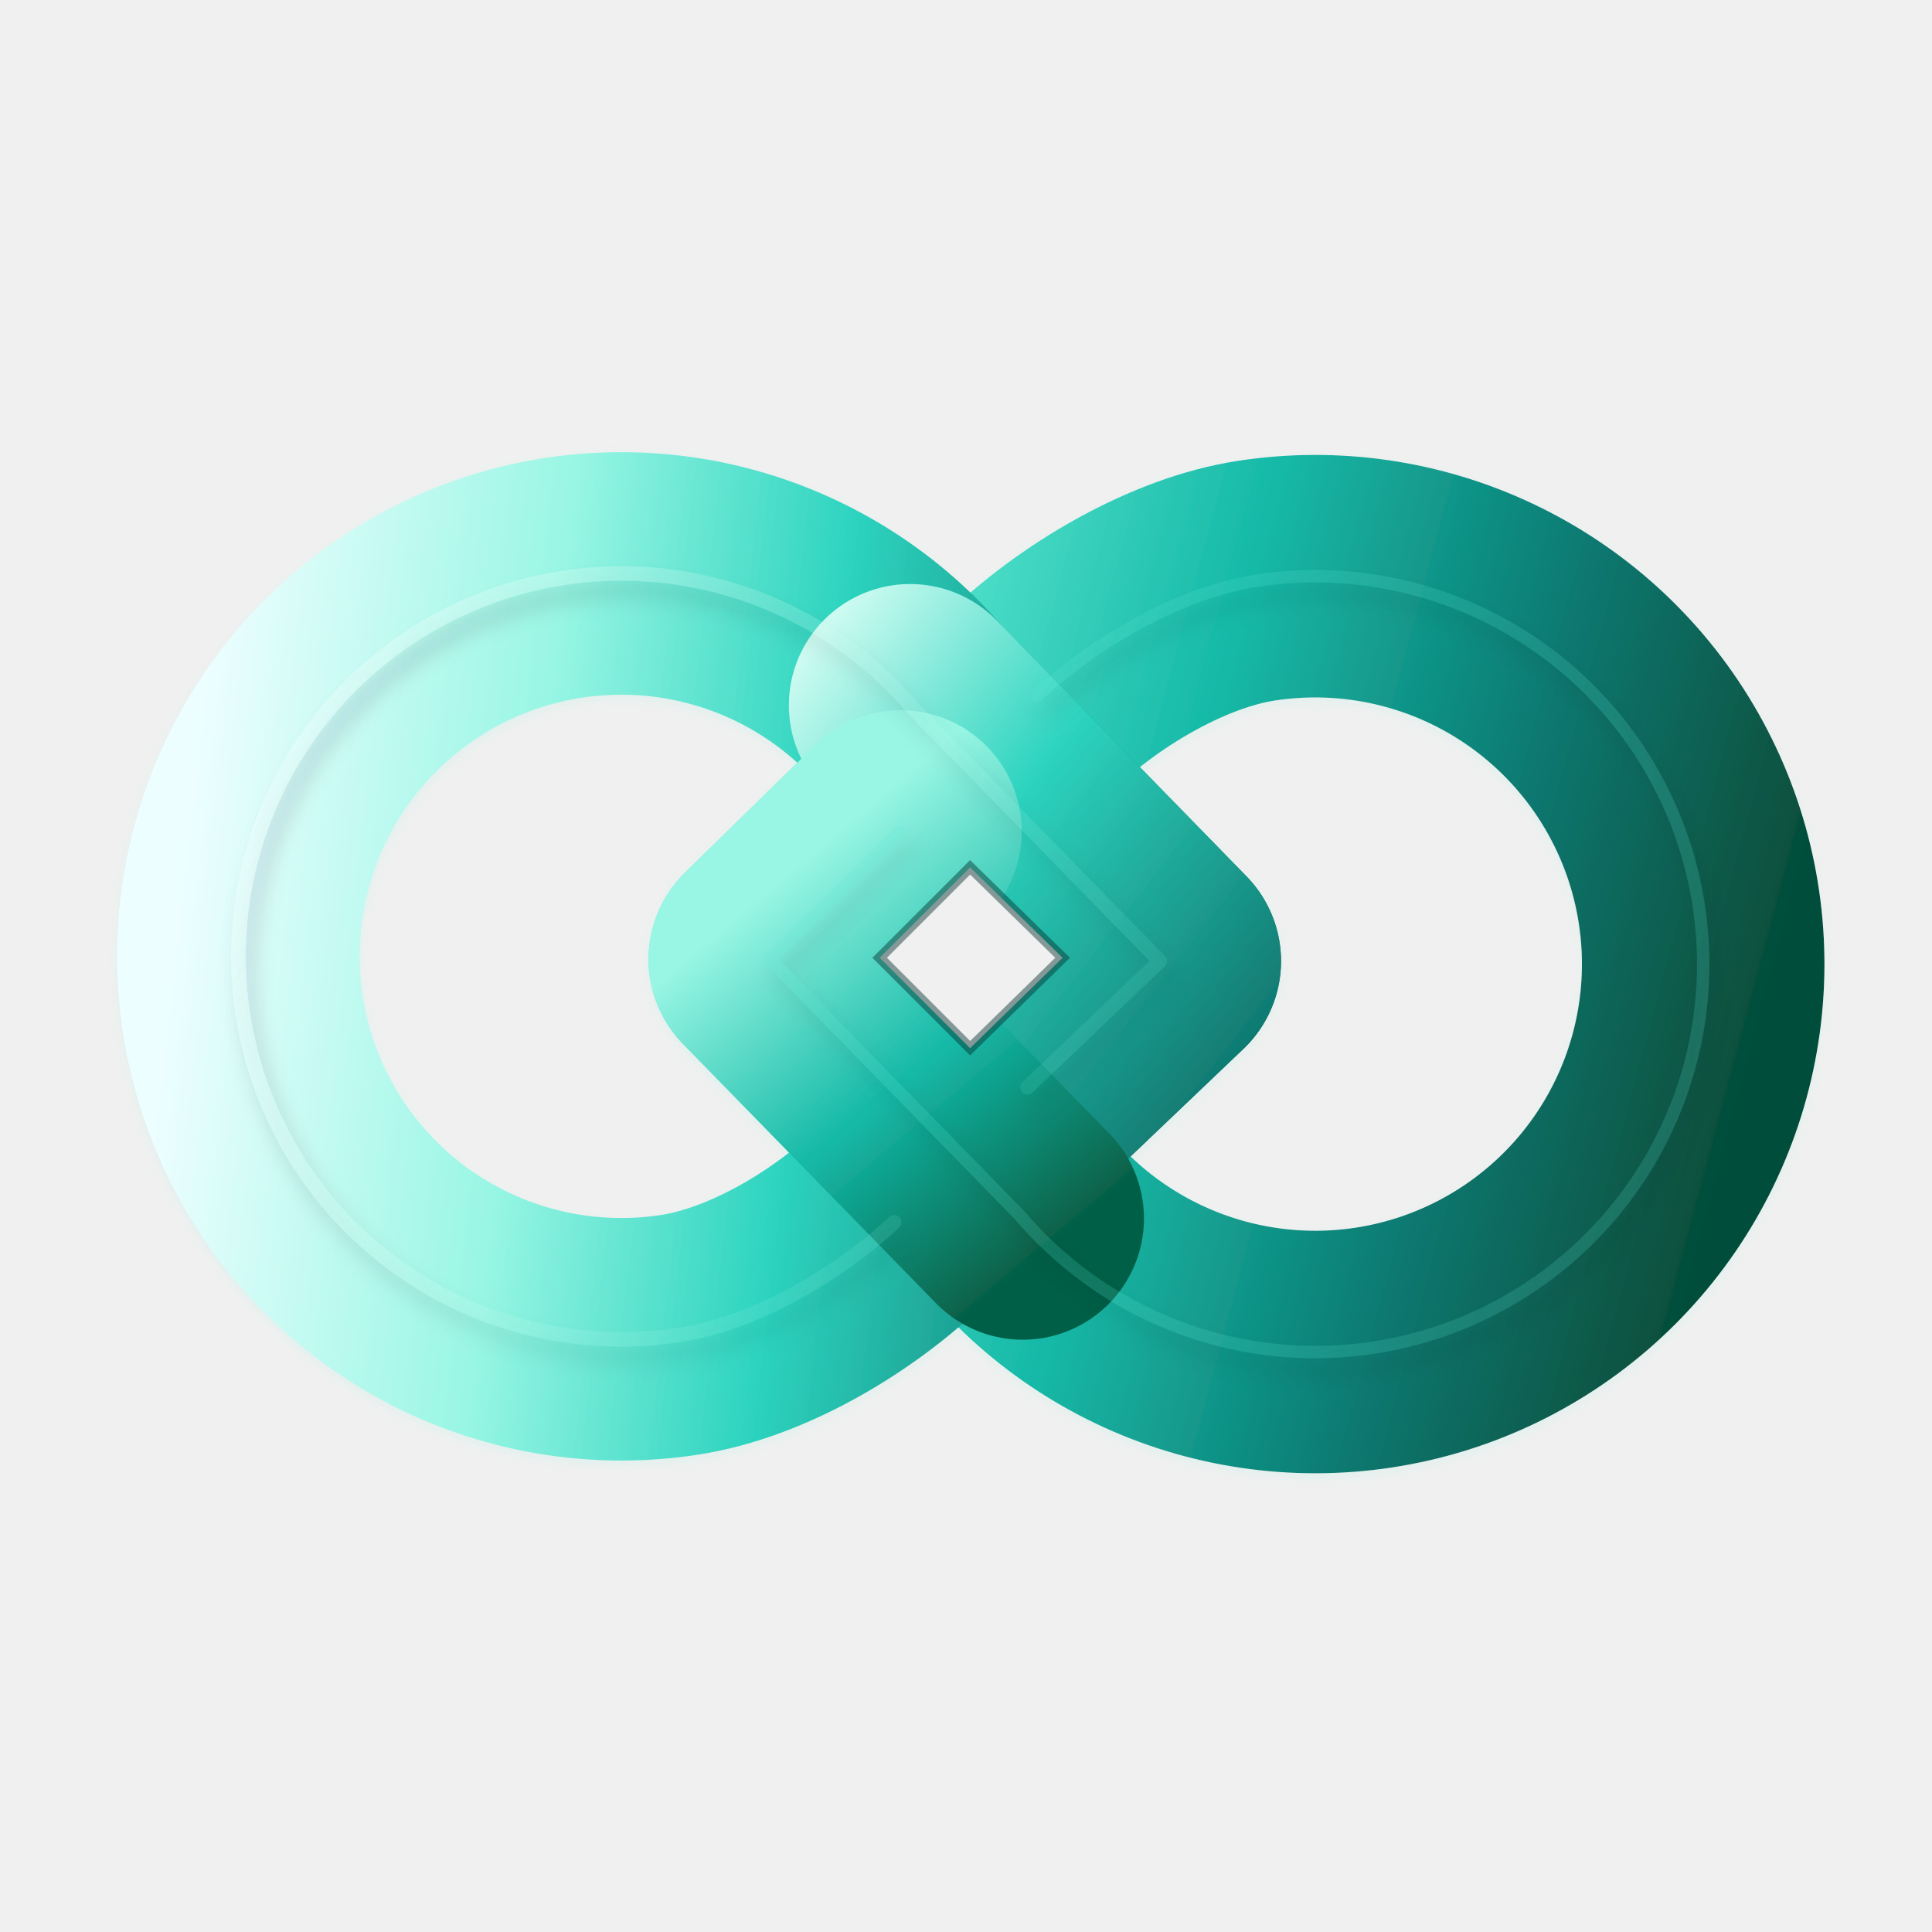
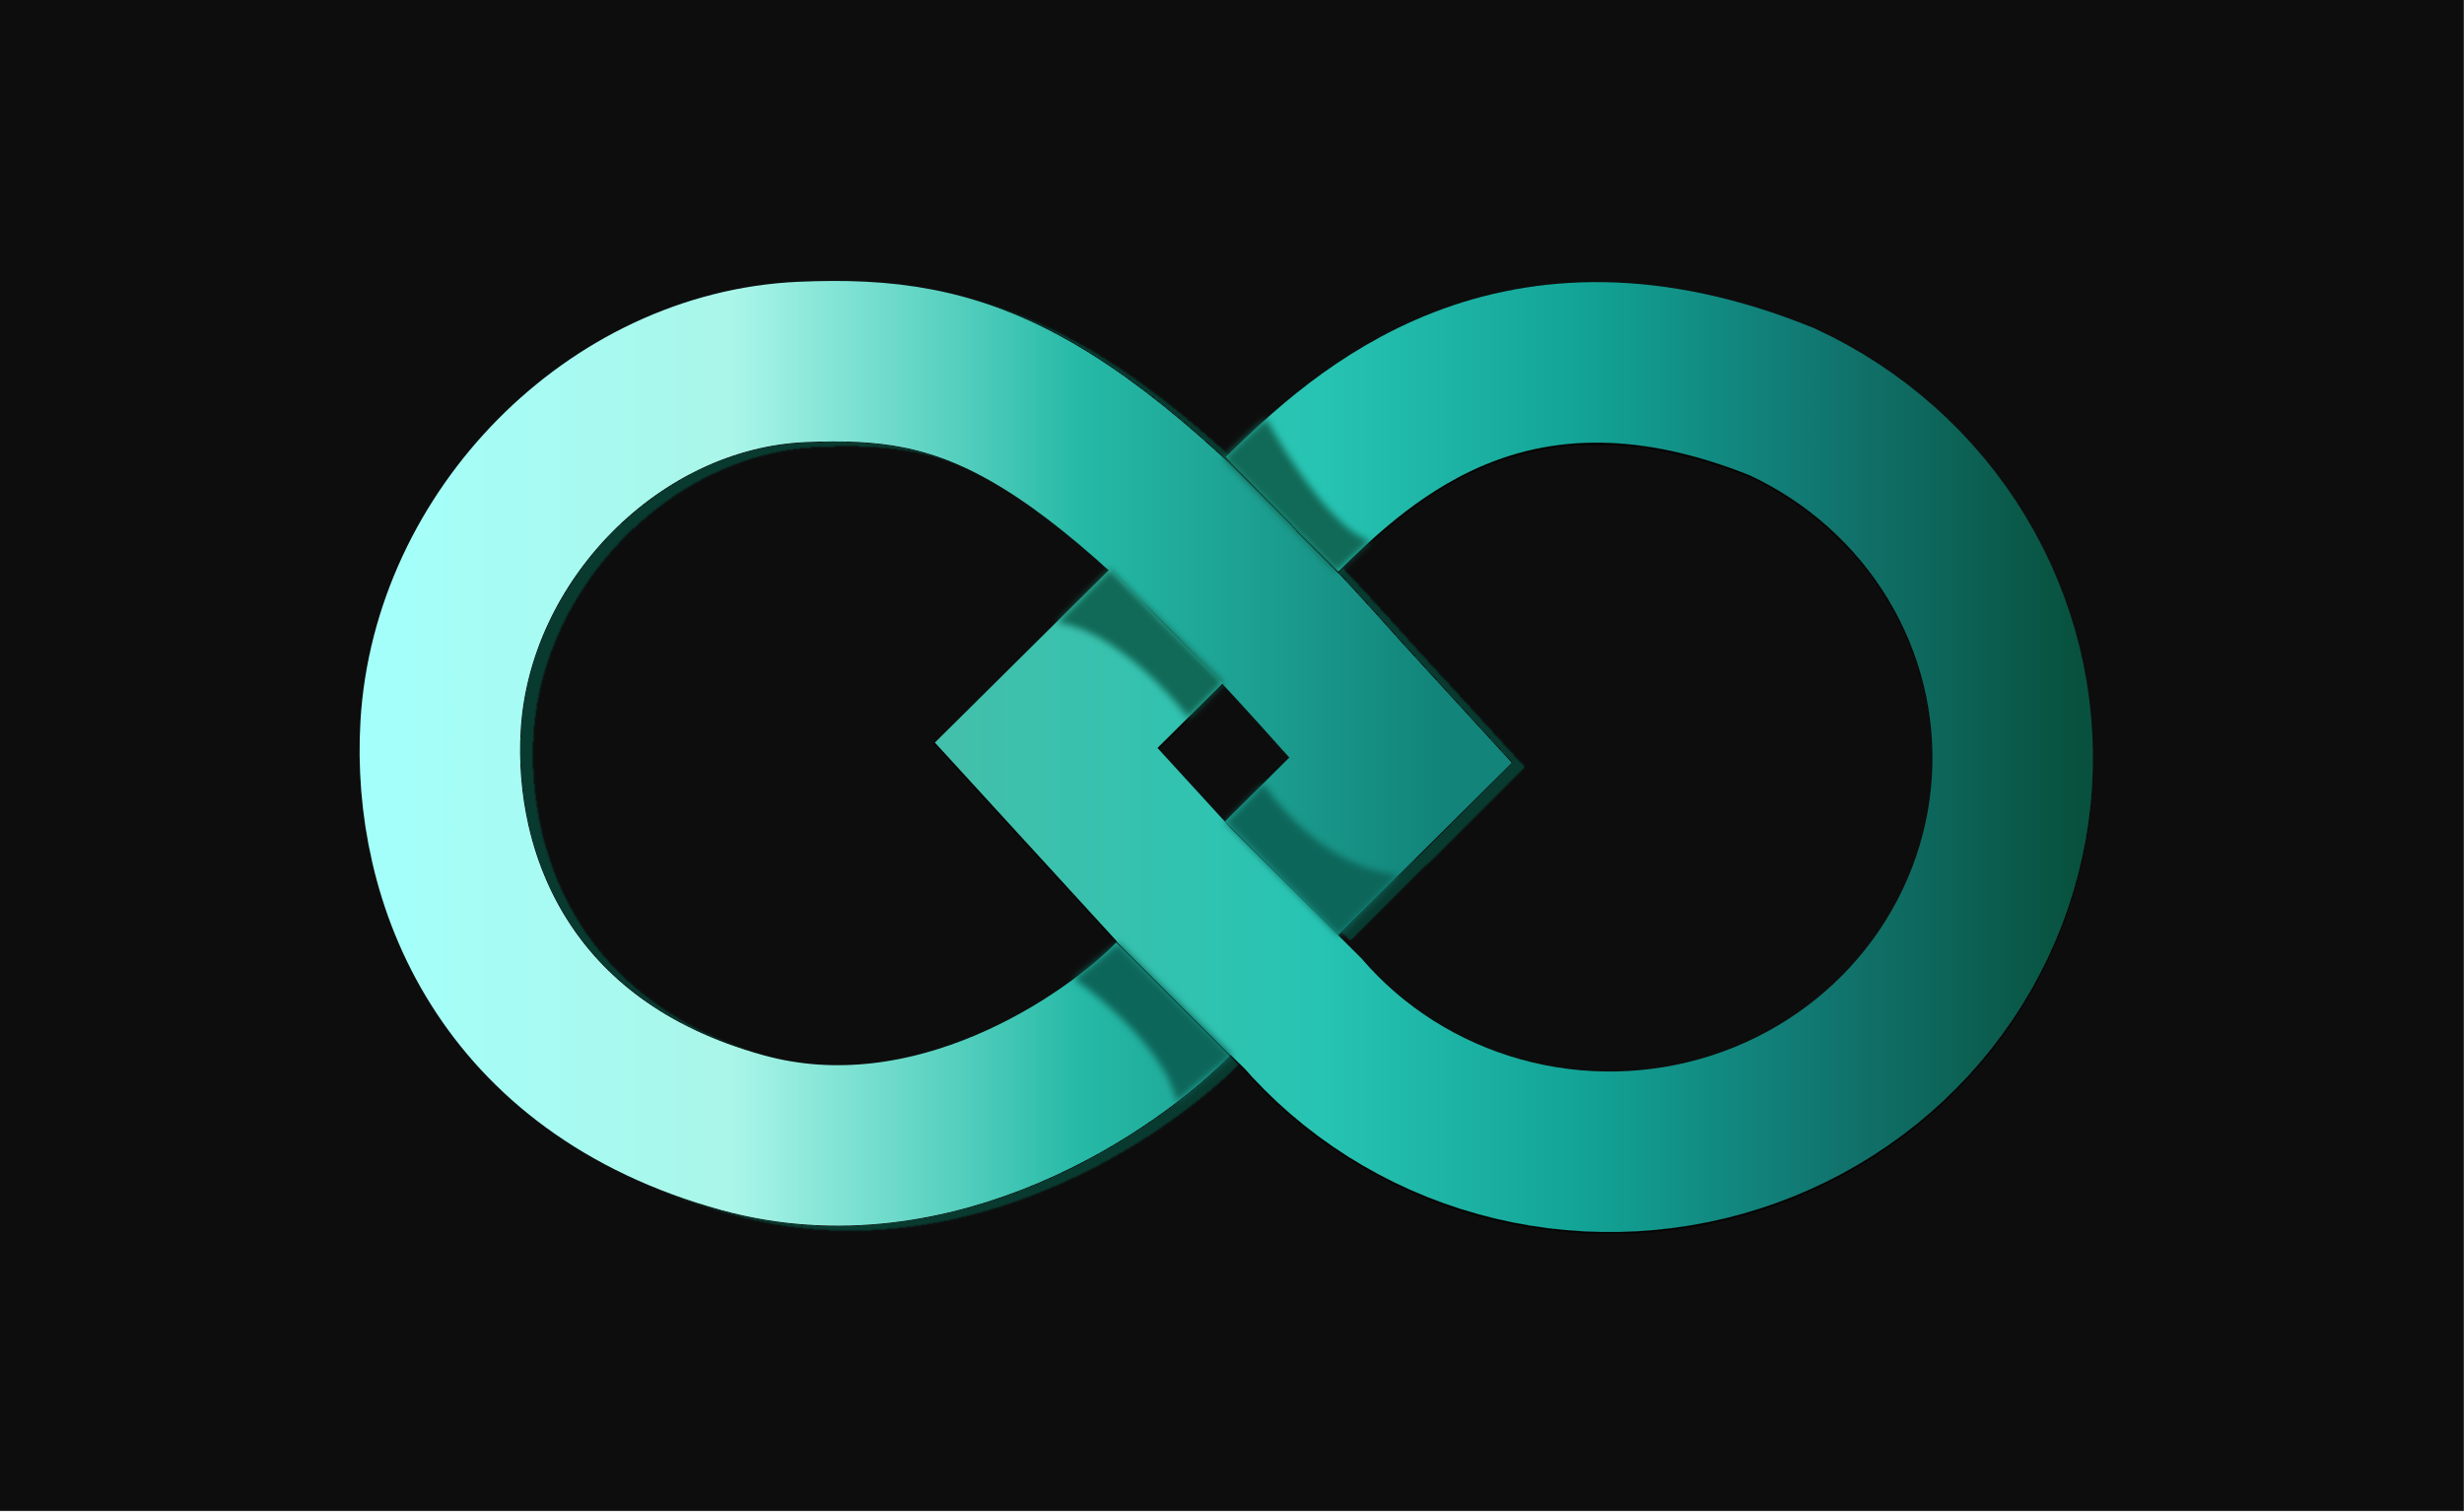
- <svg xmlns="http://www.w3.org/2000/svg" width="1024" height="1024" viewBox="1220 560 940 580" role="img" aria-labelledby="title desc">
+ <svg xmlns="http://www.w3.org/2000/svg" width="8367" height="5131" viewBox="0 0 8367 5131" fill="none">
+   <g clip-path="url(#clip0_1211_4)">
+     <rect width="8366.47" height="5130.15" fill="white" />
+     <rect width="8366.47" height="5130.15" fill="white" />
+     <rect width="8425.81" height="5130.15" fill="#0D0D0D" />
+     <g filter="url(#filter0_d_1211_4)">
+       <path d="M3992 3384C3774.6 3609.64 3168.74 4024.3 2521.18 3846.04C1711.73 3623.22 1466.01 2981.63 1496 2465C1533.5 1819 2085.5 1256.5 2724 1229C3284.32 1204.87 3643.13 1335.44 4556.91 2363.7L4756 2581.06L4351.5 2982.5" stroke="url(#paint0_linear_1211_4)" stroke-width="545" />
+     </g>
+     <g filter="url(#filter1_d_1211_4)">
+       <path d="M4418.37 3434.12C4594.45 3638.77 4829.25 3787.14 5092.47 3860.1C5355.68 3933.05 5635.23 3927.24 5895.03 3843.41C6154.83 3759.58 6382.96 3601.58 6549.98 3389.8C6716.99 3178.02 6815.23 2922.19 6832 2655.32C6848.78 2388.44 6783.32 2122.78 6644.09 1892.62C6504.85 1662.45 6298.23 1478.35 6050.88 1364.08C5146.5 998.546 4635 1469 4353.5 1746M4433.68 3450.28L3988.16 3006.23L3552.5 2530.5L3960.5 2126.05" stroke="url(#paint1_linear_1211_4)" stroke-width="545" />
+     </g>
+     <g filter="url(#filter2_f_1211_4)">
+       <path d="M3995 3741.5C3964.6 3580.7 3750.17 3395 3647 3324L3797 3202L4183 3584L3995 3741.5Z" fill="#0D665A" />
+     </g>
+     <g filter="url(#filter3_f_1211_4)">
+       <path d="M4291 2662.5L4162 2792L4547 3177L4749 2971.5C4515 2946.3 4350 2747 4291 2662.5Z" fill="#0D665A" />
+     </g>
+     <g filter="url(#filter4_f_1211_4)">
+       <path d="M4155 2317L3769 1933L3589.5 2114C3767.1 2137.2 3961.67 2338.83 4034.5 2437.5L4155 2317Z" fill="#116957" />
+     </g>
+     <g filter="url(#filter5_f_1211_4)">
+       <path d="M4299.5 1422C4263.5 1451.6 4184 1524.5 4155 1556.5L4537.5 1942.5L4652.5 1836.5C4532.9 1802.9 4367.33 1546.17 4299.5 1422Z" fill="#116957" />
+     </g>
+   </g>
  <defs>
-     <linearGradient id="left-band" x1="1306" y1="836" x2="1792" y2="892" gradientUnits="userSpaceOnUse">
-       <stop stop-color="#ecfeff" />
-       <stop offset="0.34" stop-color="#99f6e4" />
-       <stop offset="0.62" stop-color="#2dd4bf" />
-       <stop offset="1" stop-color="#0f766e" />
+     <filter id="filter0_d_1211_4" x="1221.11" y="953.975" width="3961.77" height="3230.05" filterUnits="userSpaceOnUse" color-interpolation-filters="sRGB">
+       <feFlood flood-opacity="0" result="BackgroundImageFix" />
+       <feColorMatrix in="SourceAlpha" type="matrix" values="0 0 0 0 0 0 0 0 0 0 0 0 0 0 0 0 0 0 127 0" result="hardAlpha" />
+       <feOffset dx="42" dy="15" />
+       <feGaussianBlur stdDeviation="3.55" />
+       <feComposite in2="hardAlpha" operator="out" />
+       <feColorMatrix type="matrix" values="0 0 0 0 0.021 0 0 0 0 0.325 0 0 0 0 0.264 0 0 0 0.64 0" />
+       <feBlend mode="normal" in2="BackgroundImageFix" result="effect1_dropShadow_1211_4" />
+       <feBlend mode="normal" in="SourceGraphic" in2="effect1_dropShadow_1211_4" result="shape" />
+     </filter>
+     <filter id="filter1_d_1211_4" x="3170.64" y="957.904" width="3940.44" height="3233.45" filterUnits="userSpaceOnUse" color-interpolation-filters="sRGB">
+       <feFlood flood-opacity="0" result="BackgroundImageFix" />
+       <feColorMatrix in="SourceAlpha" type="matrix" values="0 0 0 0 0 0 0 0 0 0 0 0 0 0 0 0 0 0 127 0" result="hardAlpha" />
+       <feOffset dy="4" />
+       <feGaussianBlur stdDeviation="2" />
+       <feComposite in2="hardAlpha" operator="out" />
+       <feColorMatrix type="matrix" values="0 0 0 0 0 0 0 0 0 0 0 0 0 0 0 0 0 0 1 0" />
+       <feBlend mode="normal" in2="BackgroundImageFix" result="effect1_dropShadow_1211_4" />
+       <feBlend mode="normal" in="SourceGraphic" in2="effect1_dropShadow_1211_4" result="shape" />
+     </filter>
+     <filter id="filter2_f_1211_4" x="3620.9" y="3175.9" width="588.2" height="591.7" filterUnits="userSpaceOnUse" color-interpolation-filters="sRGB">
+       <feFlood flood-opacity="0" result="BackgroundImageFix" />
+       <feBlend mode="normal" in="SourceGraphic" in2="BackgroundImageFix" result="shape" />
+       <feGaussianBlur stdDeviation="13.05" result="effect1_foregroundBlur_1211_4" />
+     </filter>
+     <filter id="filter3_f_1211_4" x="4135.9" y="2636.4" width="639.2" height="566.7" filterUnits="userSpaceOnUse" color-interpolation-filters="sRGB">
+       <feFlood flood-opacity="0" result="BackgroundImageFix" />
+       <feBlend mode="normal" in="SourceGraphic" in2="BackgroundImageFix" result="shape" />
+       <feGaussianBlur stdDeviation="13.05" result="effect1_foregroundBlur_1211_4" />
+     </filter>
+     <filter id="filter4_f_1211_4" x="3563.5" y="1907" width="617.5" height="556.5" filterUnits="userSpaceOnUse" color-interpolation-filters="sRGB">
+       <feFlood flood-opacity="0" result="BackgroundImageFix" />
+       <feBlend mode="normal" in="SourceGraphic" in2="BackgroundImageFix" result="shape" />
+       <feGaussianBlur stdDeviation="13" result="effect1_foregroundBlur_1211_4" />
+     </filter>
+     <filter id="filter5_f_1211_4" x="4129" y="1396" width="549.5" height="572.5" filterUnits="userSpaceOnUse" color-interpolation-filters="sRGB">
+       <feFlood flood-opacity="0" result="BackgroundImageFix" />
+       <feBlend mode="normal" in="SourceGraphic" in2="BackgroundImageFix" result="shape" />
+       <feGaussianBlur stdDeviation="13" result="effect1_foregroundBlur_1211_4" />
+     </filter>
+     <linearGradient id="paint0_linear_1211_4" x1="4892" y1="2542" x2="1308.5" y2="2542" gradientUnits="userSpaceOnUse">
+       <stop stop-color="#12847A" />
+       <stop offset="0.339" stop-color="#25B9A6" />
+       <stop offset="0.671" stop-color="#AAF6E9" />
+       <stop offset="1" stop-color="#A4FFFA" />
    </linearGradient>
-     <linearGradient id="right-band" x1="1608" y1="798" x2="2065" y2="920" gradientUnits="userSpaceOnUse">
-       <stop stop-color="#5eead4" />
-       <stop offset="0.38" stop-color="#14b8a6" />
-       <stop offset="0.72" stop-color="#0f766e" />
-       <stop offset="1" stop-color="#064e3b" />
+     <linearGradient id="paint1_linear_1211_4" x1="3264.5" y1="2573.55" x2="7055.92" y2="2573.63" gradientUnits="userSpaceOnUse">
+       <stop stop-color="#42C0AB" />
+       <stop offset="0.322" stop-color="#27C4B3" />
+       <stop offset="0.558" stop-color="#12A396" />
+       <stop offset="0.773" stop-color="#117670" />
+       <stop offset="1" stop-color="#08513E" />
    </linearGradient>
-     <linearGradient id="front-band" x1="1578" y1="742" x2="1810" y2="922" gradientUnits="userSpaceOnUse">
-       <stop stop-color="#ccfbf1" />
-       <stop offset="0.42" stop-color="#2dd4bf" />
-       <stop offset="1" stop-color="#0f766e" />
-     </linearGradient>
-     <linearGradient id="lower-band" x1="1594" y1="812" x2="1737" y2="982" gradientUnits="userSpaceOnUse">
-       <stop stop-color="#99f6e4" />
-       <stop offset="0.52" stop-color="#14b8a6" />
-       <stop offset="1" stop-color="#065f46" />
-     </linearGradient>
-     <linearGradient id="highlight" x1="1320" y1="694" x2="2020" y2="1050" gradientUnits="userSpaceOnUse">
-       <stop stop-color="#fff" stop-opacity="0.62" />
-       <stop offset="0.34" stop-color="#ccfbf1" stop-opacity="0.28" />
-       <stop offset="0.66" stop-color="#5eead4" stop-opacity="0.18" />
-       <stop offset="1" stop-color="#0f766e" stop-opacity="0.2" />
-     </linearGradient>
-     <filter id="shadow" x="1200" y="540" width="980" height="630" color-interpolation-filters="sRGB" filterUnits="userSpaceOnUse">
-       <feDropShadow dx="0" dy="20" stdDeviation="18" flood-color="#050514" flood-opacity="0.48" />
-       <feDropShadow dx="0" dy="2" stdDeviation="2.5" flood-color="#99f6e4" flood-opacity="0.18" />
-     </filter>
-     <filter id="edge-shadow" x="1200" y="540" width="980" height="630" color-interpolation-filters="sRGB" filterUnits="userSpaceOnUse">
-       <feDropShadow dx="-3" dy="-3" stdDeviation="2" flood-color="#fff" flood-opacity="0.22" />
-       <feDropShadow dx="4" dy="8" stdDeviation="5" flood-color="#070622" flood-opacity="0.45" />
-     </filter>
-     <mask id="cutout" x="1200" y="540" width="980" height="630" maskUnits="userSpaceOnUse">
-       <rect x="1200" y="540" width="980" height="630" fill="#fff" />
-       <path d="M1692 802L1737 846L1692 890L1648 846Z" fill="#000" />
-     </mask>
+     <clipPath id="clip0_1211_4">
+       <rect width="8366.47" height="5130.15" fill="white" />
+     </clipPath>
  </defs>
-   <g filter="url(#shadow)" mask="url(#cutout)">
-     <path d="M1715.48 970.547C1739.76 999.424 1772.14 1020.36 1808.44 1030.66C1844.73 1040.95 1883.28 1040.13 1919.11 1028.3C1954.94 1016.47 1986.4 994.177 2009.43 964.294C2032.46 934.41 2046 898.31 2048.32 860.652C2050.63 822.995 2041.61 785.508 2022.4 753.03C2003.2 720.552 1974.71 694.575 1940.6 678.449C1906.49 662.324 1868.33 656.792 1831.05 662.567C1793.76 668.341 1752.25 692.743 1724.62 718.43M1717.59 972.827L1594.55 846.738L1658.1 784.526" fill="none" stroke="url(#right-band)" stroke-linecap="round" stroke-linejoin="round" stroke-width="118" />
-     <path d="M1664.9 725.404C1640.93 696.899 1608.97 676.232 1573.14 666.07C1537.31 655.908 1499.26 656.717 1463.89 668.394C1428.53 680.07 1397.48 702.078 1374.74 731.577C1352.01 761.076 1338.63 796.711 1336.35 833.884C1334.07 871.057 1342.98 908.061 1361.93 940.12C1380.88 972.18 1409.01 997.823 1442.68 1013.74C1476.35 1029.66 1514.02 1035.12 1550.82 1029.42C1587.63 1023.72 1627.82 1000.02 1655.09 974.66M1662.82 723.153L1784.28 847.619L1719.9 908.993" fill="none" stroke="url(#left-band)" stroke-linecap="round" stroke-linejoin="round" stroke-width="118" />
-     <path d="M1712 731L1594 847" fill="none" stroke="#063a35" stroke-linecap="round" stroke-width="34" opacity="0.34" />
-     <path d="M1662.82 723.153L1784.28 847.619L1719.9 908.993" fill="none" stroke="url(#front-band)" stroke-linecap="round" stroke-linejoin="round" stroke-width="118" />
-     <path d="M1717.59 972.827L1594.55 846.738L1658.1 784.526" fill="none" stroke="url(#lower-band)" stroke-linecap="round" stroke-linejoin="round" stroke-width="118" />
-   </g>
-   <g filter="url(#edge-shadow)" mask="url(#cutout)" opacity="0.64">
-     <path d="M1664.9 725.404C1640.93 696.899 1608.97 676.232 1573.14 666.07C1537.31 655.908 1499.26 656.717 1463.89 668.394C1428.53 680.07 1397.48 702.078 1374.74 731.577C1352.01 761.076 1338.63 796.711 1336.35 833.884C1334.07 871.057 1342.98 908.061 1361.93 940.12C1380.88 972.18 1409.01 997.823 1442.68 1013.74C1476.35 1029.66 1514.02 1035.12 1550.82 1029.42C1587.63 1023.72 1627.82 1000.02 1655.09 974.66M1662.82 723.153L1784.28 847.619L1719.9 908.993" fill="none" stroke="url(#highlight)" stroke-linecap="round" stroke-linejoin="round" stroke-width="7" />
-     <path d="M1715.48 970.547C1739.76 999.424 1772.14 1020.36 1808.44 1030.66C1844.73 1040.95 1883.28 1040.13 1919.11 1028.3C1954.94 1016.47 1986.4 994.177 2009.43 964.294C2032.46 934.41 2046 898.31 2048.32 860.652C2050.63 822.995 2041.61 785.508 2022.4 753.03C2003.2 720.552 1974.71 694.575 1940.6 678.449C1906.49 662.324 1868.33 656.792 1831.05 662.567C1793.76 668.341 1752.25 692.743 1724.62 718.43M1717.59 972.827L1594.55 846.738L1658.1 784.526" fill="none" stroke="#5eead4" stroke-linecap="round" stroke-linejoin="round" stroke-width="6" opacity="0.28" />
-   </g>
-   <path d="M1692 802L1737 846L1692 890L1648 846Z" fill="none" stroke="#042f2e" stroke-width="5" opacity="0.46" />
</svg>
